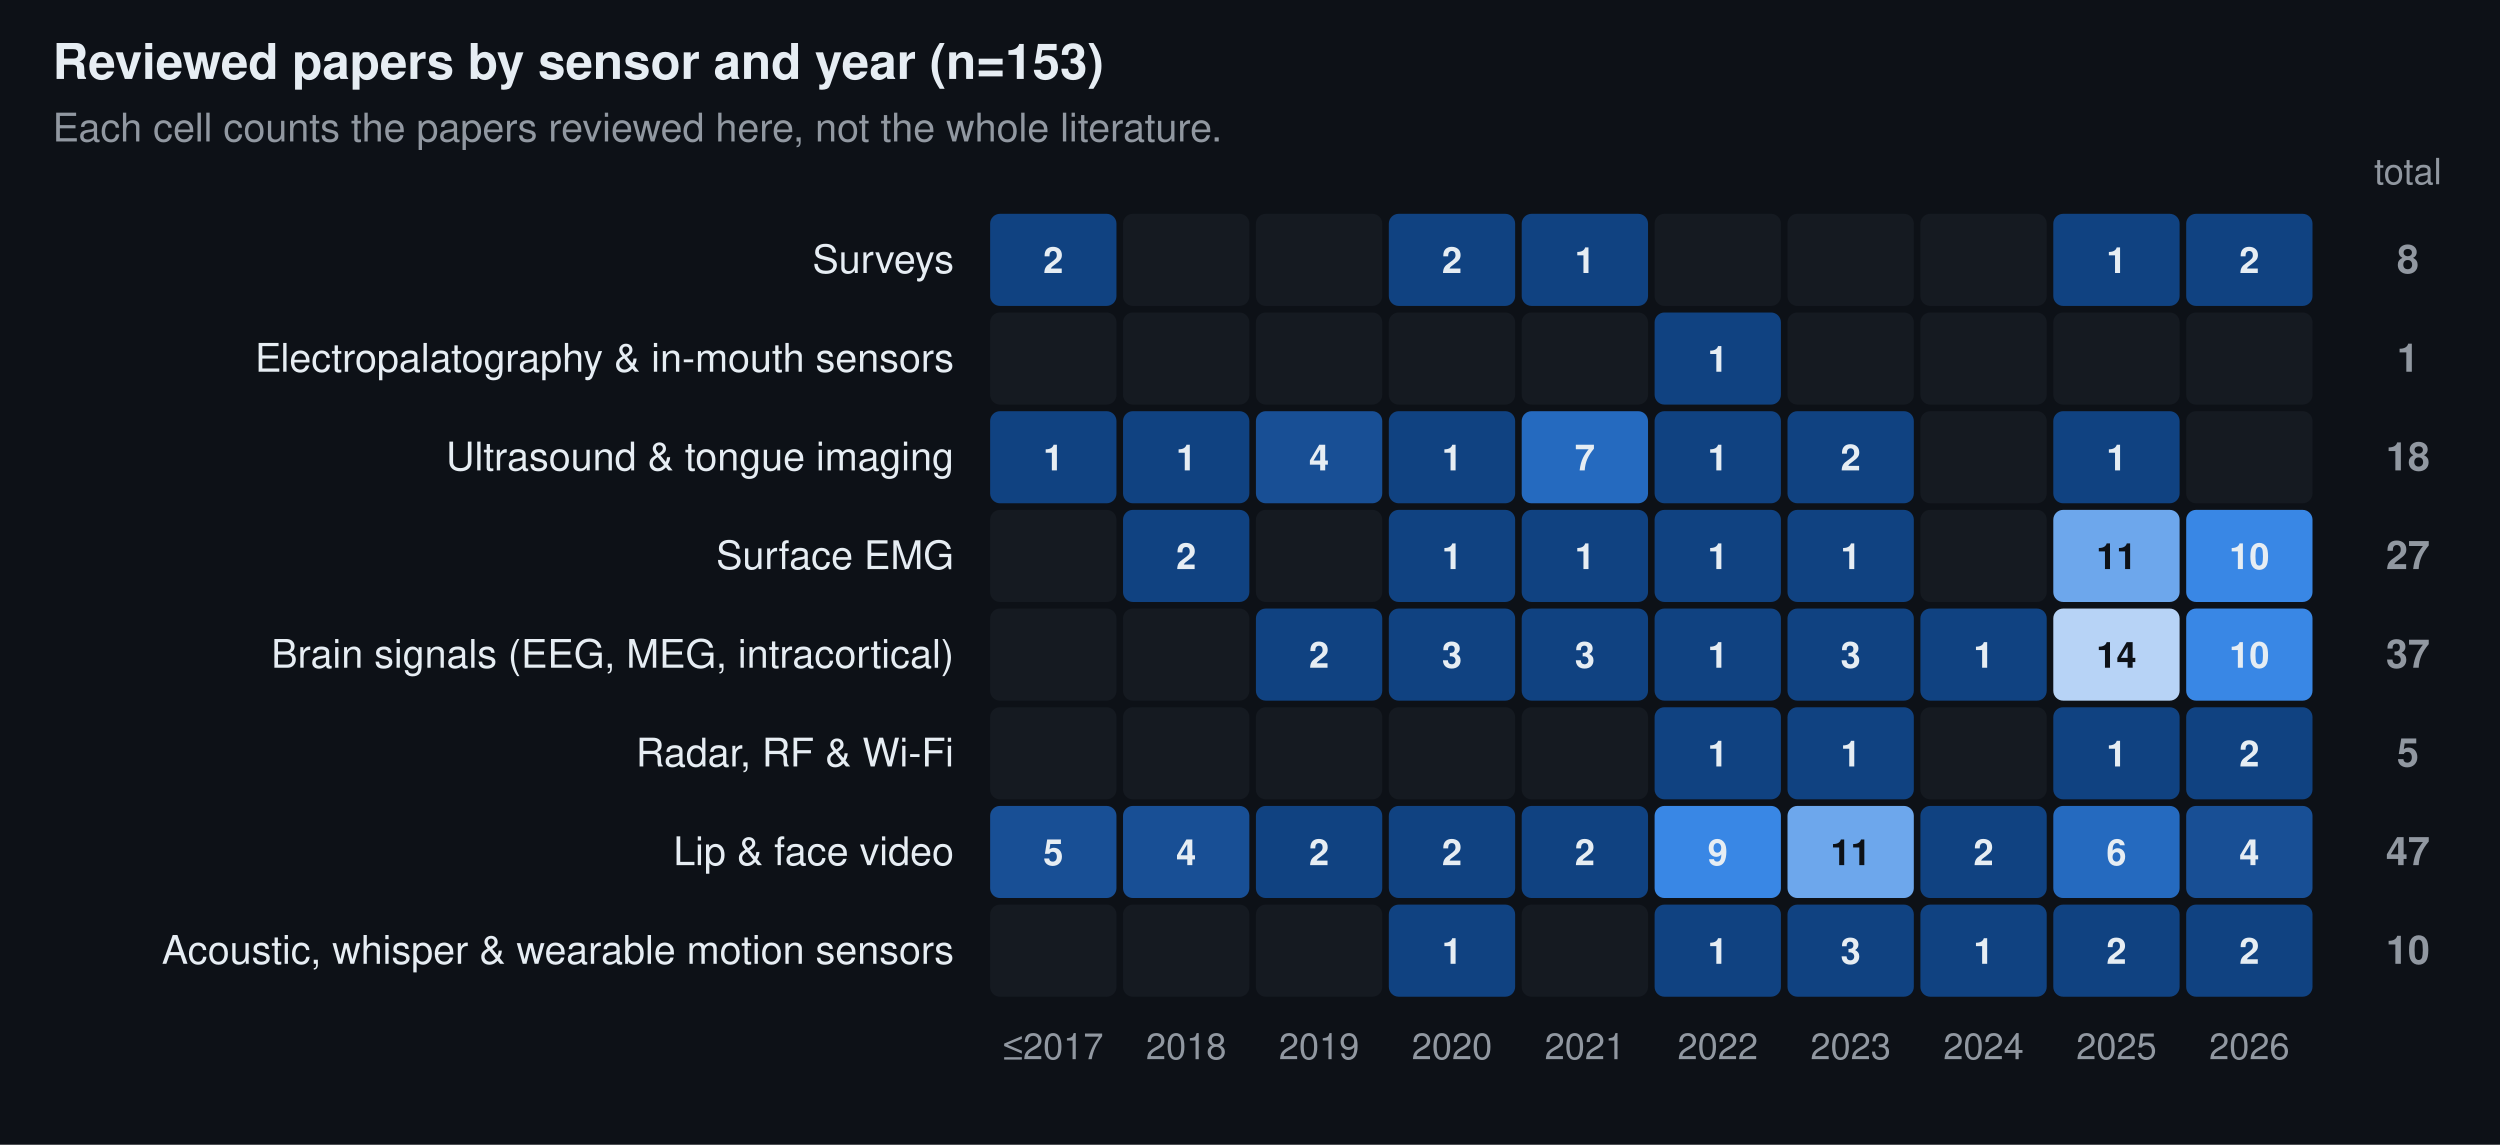
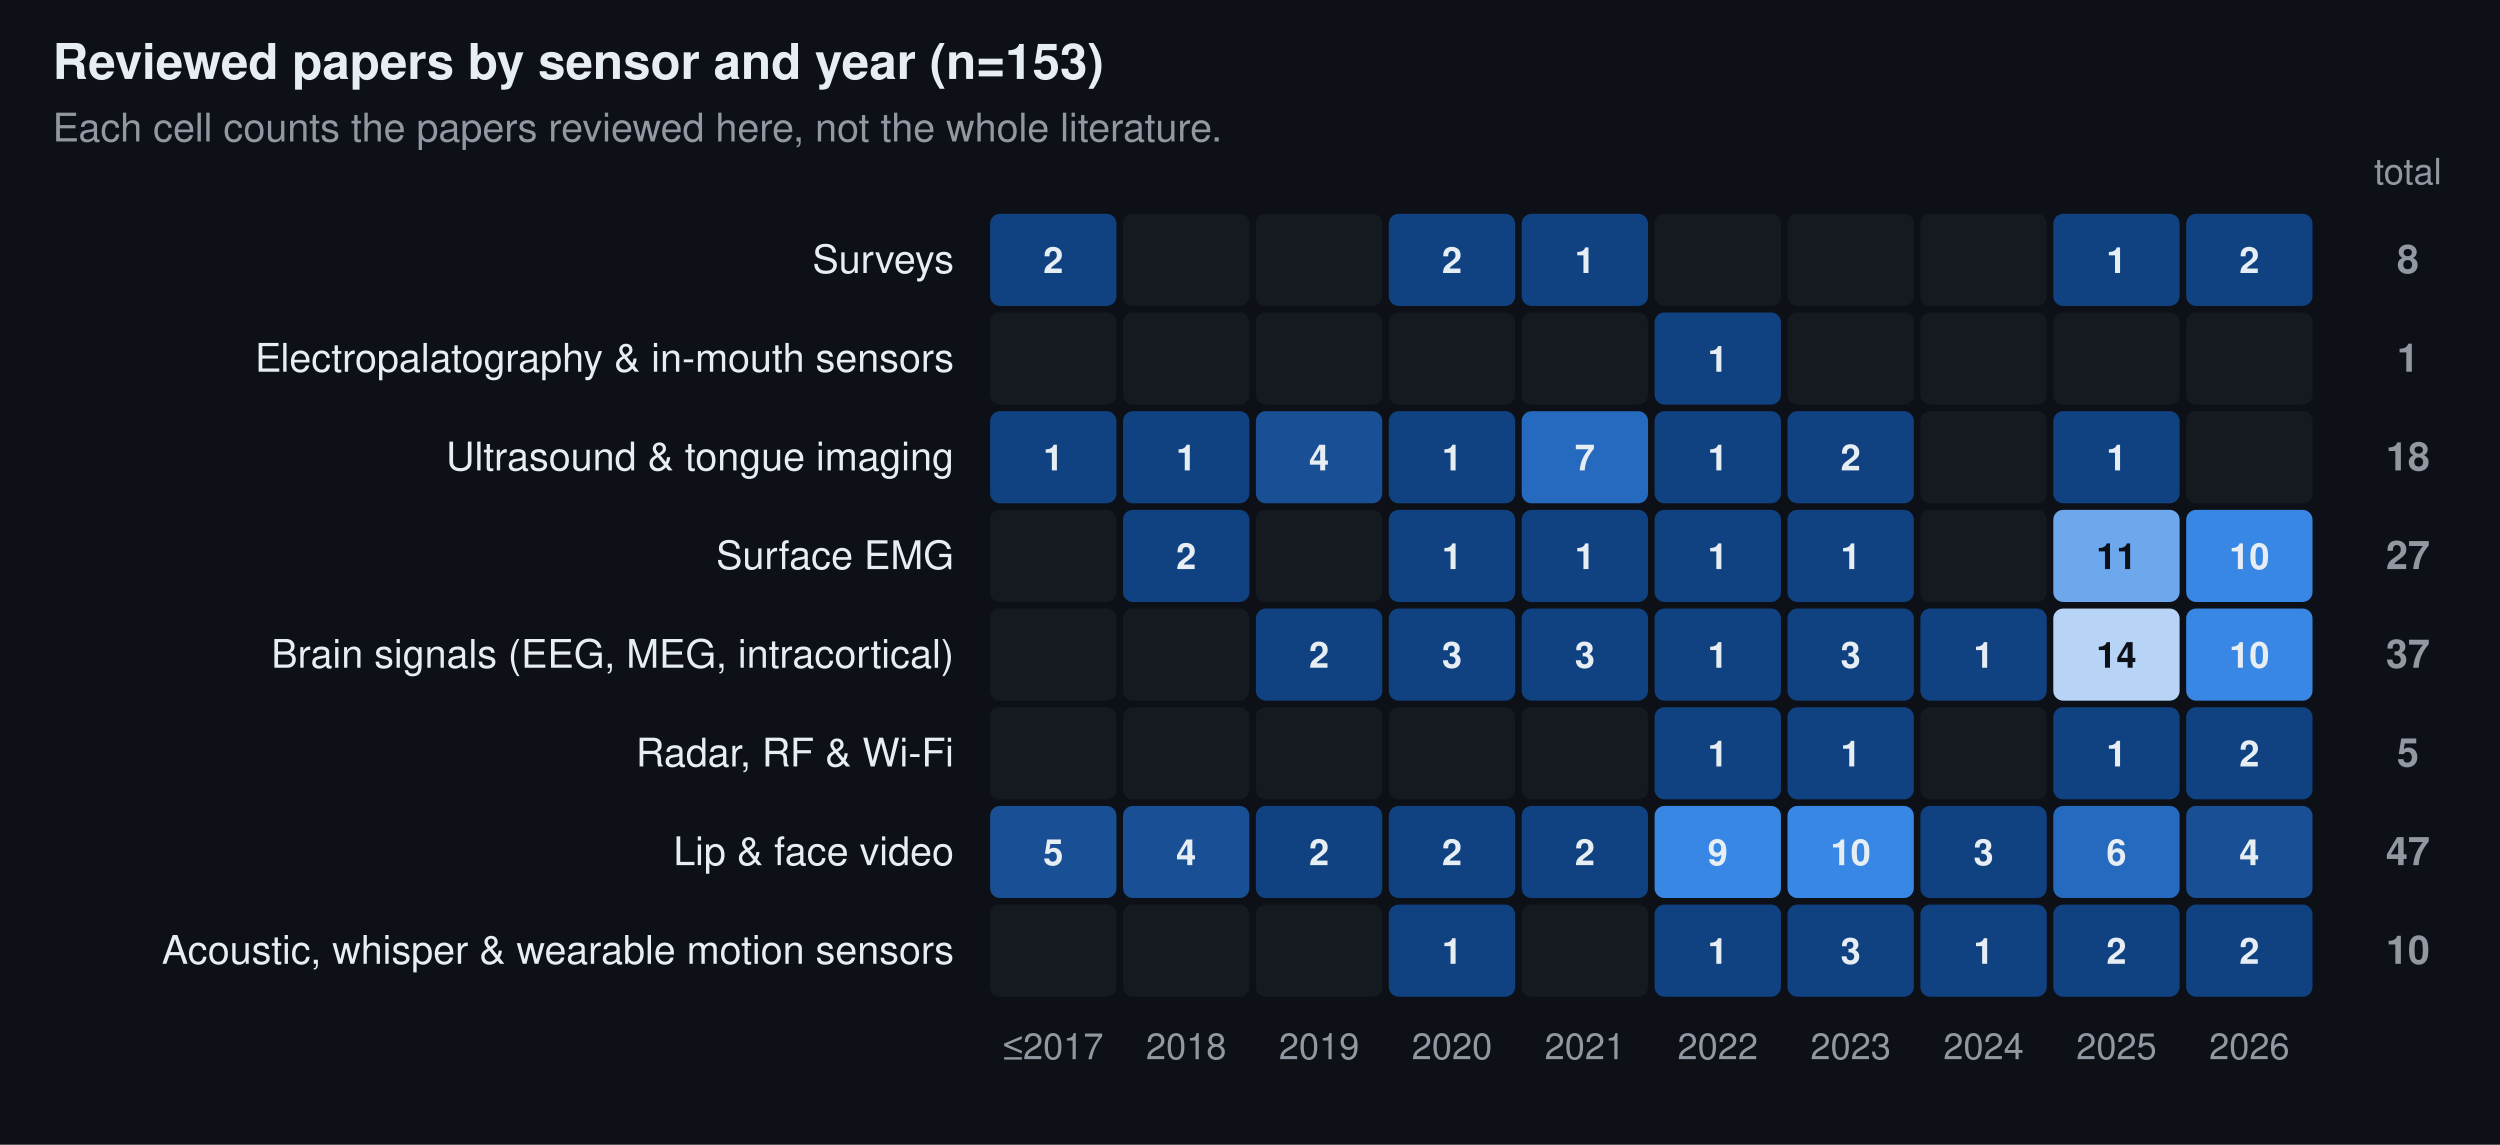
<svg xmlns="http://www.w3.org/2000/svg" width="760" height="348" viewBox="0 0 760 348" font-family="-apple-system, BlinkMacSystemFont, 'Segoe UI', Helvetica, Arial, sans-serif" role="img" aria-label="Reviewed papers by sensor and year (n=153)">
  <rect width="760" height="348" fill="#0d1117" />
  <text x="16.0" y="24.0" font-size="15" fill="#e6edf3" text-anchor="start" font-weight="600">Reviewed papers by sensor and year (n=153)</text>
  <text x="16.0" y="43.0" font-size="12" fill="#9198a1" text-anchor="start">Each cell counts the papers reviewed here, not the whole literature.</text>
  <text x="320.2" y="322.0" font-size="11" fill="#9198a1" text-anchor="middle">≤2017</text>
  <text x="360.6" y="322.0" font-size="11" fill="#9198a1" text-anchor="middle">2018</text>
  <text x="401.0" y="322.0" font-size="11" fill="#9198a1" text-anchor="middle">2019</text>
  <text x="441.4" y="322.0" font-size="11" fill="#9198a1" text-anchor="middle">2020</text>
  <text x="481.8" y="322.0" font-size="11" fill="#9198a1" text-anchor="middle">2021</text>
  <text x="522.2" y="322.0" font-size="11" fill="#9198a1" text-anchor="middle">2022</text>
  <text x="562.6" y="322.0" font-size="11" fill="#9198a1" text-anchor="middle">2023</text>
  <text x="603.0" y="322.0" font-size="11" fill="#9198a1" text-anchor="middle">2024</text>
  <text x="643.4" y="322.0" font-size="11" fill="#9198a1" text-anchor="middle">2025</text>
  <text x="683.8" y="322.0" font-size="11" fill="#9198a1" text-anchor="middle">2026</text>
  <text x="732.0" y="56.0" font-size="11" fill="#9198a1" text-anchor="middle">total</text>
  <text x="290.0" y="83.0" font-size="12" fill="#e6edf3" text-anchor="end">Surveys</text>
  <rect x="301.0" y="65.0" width="38.4" height="28.0" rx="3" fill="#104281" />
  <text x="320.2" y="83.0" font-size="11" fill="#e6edf3" text-anchor="middle" font-weight="600">2</text>
  <rect x="341.4" y="65.0" width="38.4" height="28.0" rx="3" fill="#151a21" />
  <rect x="381.8" y="65.0" width="38.4" height="28.0" rx="3" fill="#151a21" />
  <rect x="422.2" y="65.0" width="38.4" height="28.0" rx="3" fill="#104281" />
  <text x="441.4" y="83.0" font-size="11" fill="#e6edf3" text-anchor="middle" font-weight="600">2</text>
  <rect x="462.6" y="65.0" width="38.4" height="28.0" rx="3" fill="#104281" />
  <text x="481.8" y="83.0" font-size="11" fill="#e6edf3" text-anchor="middle" font-weight="600">1</text>
  <rect x="503.0" y="65.0" width="38.4" height="28.0" rx="3" fill="#151a21" />
  <rect x="543.4" y="65.0" width="38.4" height="28.0" rx="3" fill="#151a21" />
  <rect x="583.8" y="65.0" width="38.4" height="28.0" rx="3" fill="#151a21" />
  <rect x="624.2" y="65.0" width="38.4" height="28.0" rx="3" fill="#104281" />
  <text x="643.4" y="83.0" font-size="11" fill="#e6edf3" text-anchor="middle" font-weight="600">1</text>
  <rect x="664.6" y="65.0" width="38.4" height="28.0" rx="3" fill="#104281" />
  <text x="683.8" y="83.0" font-size="11" fill="#e6edf3" text-anchor="middle" font-weight="600">2</text>
  <text x="732.0" y="83.0" font-size="12" fill="#9198a1" text-anchor="middle" font-weight="600">8</text>
  <text x="290.0" y="113.0" font-size="12" fill="#e6edf3" text-anchor="end">Electropalatography &amp; in-mouth sensors</text>
  <rect x="301.0" y="95.0" width="38.4" height="28.0" rx="3" fill="#151a21" />
  <rect x="341.4" y="95.0" width="38.4" height="28.0" rx="3" fill="#151a21" />
  <rect x="381.8" y="95.0" width="38.4" height="28.0" rx="3" fill="#151a21" />
  <rect x="422.2" y="95.0" width="38.4" height="28.0" rx="3" fill="#151a21" />
  <rect x="462.6" y="95.0" width="38.4" height="28.0" rx="3" fill="#151a21" />
  <rect x="503.0" y="95.0" width="38.4" height="28.0" rx="3" fill="#104281" />
  <text x="522.2" y="113.0" font-size="11" fill="#e6edf3" text-anchor="middle" font-weight="600">1</text>
  <rect x="543.4" y="95.0" width="38.4" height="28.0" rx="3" fill="#151a21" />
  <rect x="583.8" y="95.0" width="38.4" height="28.0" rx="3" fill="#151a21" />
  <rect x="624.2" y="95.0" width="38.4" height="28.0" rx="3" fill="#151a21" />
  <rect x="664.6" y="95.0" width="38.4" height="28.0" rx="3" fill="#151a21" />
  <text x="732.0" y="113.0" font-size="12" fill="#9198a1" text-anchor="middle" font-weight="600">1</text>
  <text x="290.0" y="143.0" font-size="12" fill="#e6edf3" text-anchor="end">Ultrasound &amp; tongue imaging</text>
  <rect x="301.0" y="125.0" width="38.4" height="28.0" rx="3" fill="#104281" />
  <text x="320.2" y="143.0" font-size="11" fill="#e6edf3" text-anchor="middle" font-weight="600">1</text>
  <rect x="341.4" y="125.0" width="38.4" height="28.0" rx="3" fill="#104281" />
  <text x="360.6" y="143.0" font-size="11" fill="#e6edf3" text-anchor="middle" font-weight="600">1</text>
  <rect x="381.8" y="125.0" width="38.4" height="28.0" rx="3" fill="#184f95" />
  <text x="401.0" y="143.0" font-size="11" fill="#e6edf3" text-anchor="middle" font-weight="600">4</text>
  <rect x="422.2" y="125.0" width="38.4" height="28.0" rx="3" fill="#104281" />
  <text x="441.4" y="143.0" font-size="11" fill="#e6edf3" text-anchor="middle" font-weight="600">1</text>
  <rect x="462.6" y="125.0" width="38.4" height="28.0" rx="3" fill="#256abf" />
  <text x="481.8" y="143.0" font-size="11" fill="#e6edf3" text-anchor="middle" font-weight="600">7</text>
  <rect x="503.0" y="125.0" width="38.4" height="28.0" rx="3" fill="#104281" />
  <text x="522.2" y="143.0" font-size="11" fill="#e6edf3" text-anchor="middle" font-weight="600">1</text>
  <rect x="543.4" y="125.0" width="38.4" height="28.0" rx="3" fill="#104281" />
  <text x="562.6" y="143.0" font-size="11" fill="#e6edf3" text-anchor="middle" font-weight="600">2</text>
  <rect x="583.8" y="125.0" width="38.4" height="28.0" rx="3" fill="#151a21" />
  <rect x="624.2" y="125.0" width="38.4" height="28.0" rx="3" fill="#104281" />
  <text x="643.4" y="143.0" font-size="11" fill="#e6edf3" text-anchor="middle" font-weight="600">1</text>
  <rect x="664.6" y="125.0" width="38.4" height="28.0" rx="3" fill="#151a21" />
  <text x="732.0" y="143.0" font-size="12" fill="#9198a1" text-anchor="middle" font-weight="600">18</text>
  <text x="290.0" y="173.0" font-size="12" fill="#e6edf3" text-anchor="end">Surface EMG</text>
  <rect x="301.0" y="155.0" width="38.4" height="28.0" rx="3" fill="#151a21" />
  <rect x="341.4" y="155.0" width="38.4" height="28.0" rx="3" fill="#104281" />
  <text x="360.6" y="173.0" font-size="11" fill="#e6edf3" text-anchor="middle" font-weight="600">2</text>
  <rect x="381.8" y="155.0" width="38.4" height="28.0" rx="3" fill="#151a21" />
  <rect x="422.2" y="155.0" width="38.4" height="28.0" rx="3" fill="#104281" />
  <text x="441.4" y="173.0" font-size="11" fill="#e6edf3" text-anchor="middle" font-weight="600">1</text>
  <rect x="462.6" y="155.0" width="38.4" height="28.0" rx="3" fill="#104281" />
  <text x="481.8" y="173.0" font-size="11" fill="#e6edf3" text-anchor="middle" font-weight="600">1</text>
  <rect x="503.0" y="155.0" width="38.4" height="28.0" rx="3" fill="#104281" />
  <text x="522.2" y="173.0" font-size="11" fill="#e6edf3" text-anchor="middle" font-weight="600">1</text>
  <rect x="543.4" y="155.0" width="38.4" height="28.0" rx="3" fill="#104281" />
  <text x="562.6" y="173.0" font-size="11" fill="#e6edf3" text-anchor="middle" font-weight="600">1</text>
  <rect x="583.8" y="155.0" width="38.4" height="28.0" rx="3" fill="#151a21" />
  <rect x="624.2" y="155.0" width="38.4" height="28.0" rx="3" fill="#6da7ec" />
  <text x="643.4" y="173.0" font-size="11" fill="#0d1117" text-anchor="middle" font-weight="600">11</text>
  <rect x="664.6" y="155.0" width="38.4" height="28.0" rx="3" fill="#3987e5" />
  <text x="683.8" y="173.0" font-size="11" fill="#e6edf3" text-anchor="middle" font-weight="600">10</text>
  <text x="732.0" y="173.0" font-size="12" fill="#9198a1" text-anchor="middle" font-weight="600">27</text>
  <text x="290.0" y="203.0" font-size="12" fill="#e6edf3" text-anchor="end">Brain signals (EEG, MEG, intracortical)</text>
  <rect x="301.0" y="185.0" width="38.4" height="28.0" rx="3" fill="#151a21" />
  <rect x="341.4" y="185.0" width="38.4" height="28.0" rx="3" fill="#151a21" />
  <rect x="381.8" y="185.0" width="38.4" height="28.0" rx="3" fill="#104281" />
  <text x="401.0" y="203.0" font-size="11" fill="#e6edf3" text-anchor="middle" font-weight="600">2</text>
  <rect x="422.2" y="185.0" width="38.4" height="28.0" rx="3" fill="#104281" />
  <text x="441.4" y="203.0" font-size="11" fill="#e6edf3" text-anchor="middle" font-weight="600">3</text>
  <rect x="462.6" y="185.0" width="38.4" height="28.0" rx="3" fill="#104281" />
  <text x="481.8" y="203.0" font-size="11" fill="#e6edf3" text-anchor="middle" font-weight="600">3</text>
  <rect x="503.0" y="185.0" width="38.4" height="28.0" rx="3" fill="#104281" />
  <text x="522.2" y="203.0" font-size="11" fill="#e6edf3" text-anchor="middle" font-weight="600">1</text>
  <rect x="543.4" y="185.0" width="38.4" height="28.0" rx="3" fill="#104281" />
  <text x="562.6" y="203.0" font-size="11" fill="#e6edf3" text-anchor="middle" font-weight="600">3</text>
  <rect x="583.8" y="185.0" width="38.4" height="28.0" rx="3" fill="#104281" />
  <text x="603.0" y="203.0" font-size="11" fill="#e6edf3" text-anchor="middle" font-weight="600">1</text>
  <rect x="624.2" y="185.0" width="38.4" height="28.0" rx="3" fill="#b7d3f6" />
  <text x="643.4" y="203.0" font-size="11" fill="#0d1117" text-anchor="middle" font-weight="600">14</text>
  <rect x="664.6" y="185.0" width="38.4" height="28.0" rx="3" fill="#3987e5" />
  <text x="683.8" y="203.0" font-size="11" fill="#e6edf3" text-anchor="middle" font-weight="600">10</text>
  <text x="732.0" y="203.0" font-size="12" fill="#9198a1" text-anchor="middle" font-weight="600">37</text>
  <text x="290.0" y="233.0" font-size="12" fill="#e6edf3" text-anchor="end">Radar, RF &amp; Wi-Fi</text>
  <rect x="301.0" y="215.0" width="38.4" height="28.0" rx="3" fill="#151a21" />
  <rect x="341.4" y="215.0" width="38.4" height="28.0" rx="3" fill="#151a21" />
  <rect x="381.8" y="215.0" width="38.4" height="28.0" rx="3" fill="#151a21" />
  <rect x="422.2" y="215.0" width="38.4" height="28.0" rx="3" fill="#151a21" />
  <rect x="462.6" y="215.0" width="38.4" height="28.0" rx="3" fill="#151a21" />
  <rect x="503.0" y="215.0" width="38.4" height="28.0" rx="3" fill="#104281" />
  <text x="522.2" y="233.0" font-size="11" fill="#e6edf3" text-anchor="middle" font-weight="600">1</text>
  <rect x="543.4" y="215.0" width="38.4" height="28.0" rx="3" fill="#104281" />
  <text x="562.6" y="233.0" font-size="11" fill="#e6edf3" text-anchor="middle" font-weight="600">1</text>
  <rect x="583.8" y="215.0" width="38.4" height="28.0" rx="3" fill="#151a21" />
  <rect x="624.2" y="215.0" width="38.4" height="28.0" rx="3" fill="#104281" />
  <text x="643.4" y="233.0" font-size="11" fill="#e6edf3" text-anchor="middle" font-weight="600">1</text>
  <rect x="664.6" y="215.0" width="38.4" height="28.0" rx="3" fill="#104281" />
  <text x="683.8" y="233.0" font-size="11" fill="#e6edf3" text-anchor="middle" font-weight="600">2</text>
  <text x="732.0" y="233.0" font-size="12" fill="#9198a1" text-anchor="middle" font-weight="600">5</text>
  <text x="290.0" y="263.0" font-size="12" fill="#e6edf3" text-anchor="end">Lip &amp; face video</text>
  <rect x="301.0" y="245.0" width="38.4" height="28.0" rx="3" fill="#184f95" />
  <text x="320.2" y="263.0" font-size="11" fill="#e6edf3" text-anchor="middle" font-weight="600">5</text>
  <rect x="341.4" y="245.0" width="38.4" height="28.0" rx="3" fill="#184f95" />
  <text x="360.6" y="263.0" font-size="11" fill="#e6edf3" text-anchor="middle" font-weight="600">4</text>
  <rect x="381.8" y="245.0" width="38.4" height="28.0" rx="3" fill="#104281" />
  <text x="401.0" y="263.0" font-size="11" fill="#e6edf3" text-anchor="middle" font-weight="600">2</text>
  <rect x="422.2" y="245.0" width="38.4" height="28.0" rx="3" fill="#104281" />
  <text x="441.4" y="263.0" font-size="11" fill="#e6edf3" text-anchor="middle" font-weight="600">2</text>
  <rect x="462.6" y="245.0" width="38.4" height="28.0" rx="3" fill="#104281" />
  <text x="481.8" y="263.0" font-size="11" fill="#e6edf3" text-anchor="middle" font-weight="600">2</text>
  <rect x="503.0" y="245.0" width="38.4" height="28.0" rx="3" fill="#3987e5" />
  <text x="522.2" y="263.0" font-size="11" fill="#e6edf3" text-anchor="middle" font-weight="600">9</text>
-   <rect x="543.4" y="245.0" width="38.4" height="28.0" rx="3" fill="#6da7ec" />
-   <text x="562.6" y="263.0" font-size="11" fill="#0d1117" text-anchor="middle" font-weight="600">11</text>
+   <rect x="543.4" y="245.0" width="38.4" height="28.0" rx="3" fill="#3987e5" />
+   <text x="562.6" y="263.0" font-size="11" fill="#e6edf3" text-anchor="middle" font-weight="600">10</text>
  <rect x="583.8" y="245.0" width="38.4" height="28.0" rx="3" fill="#104281" />
-   <text x="603.0" y="263.0" font-size="11" fill="#e6edf3" text-anchor="middle" font-weight="600">2</text>
+   <text x="603.0" y="263.0" font-size="11" fill="#e6edf3" text-anchor="middle" font-weight="600">3</text>
  <rect x="624.2" y="245.0" width="38.4" height="28.0" rx="3" fill="#256abf" />
  <text x="643.4" y="263.0" font-size="11" fill="#e6edf3" text-anchor="middle" font-weight="600">6</text>
  <rect x="664.6" y="245.0" width="38.4" height="28.0" rx="3" fill="#184f95" />
  <text x="683.8" y="263.0" font-size="11" fill="#e6edf3" text-anchor="middle" font-weight="600">4</text>
  <text x="732.0" y="263.0" font-size="12" fill="#9198a1" text-anchor="middle" font-weight="600">47</text>
  <text x="290.0" y="293.0" font-size="12" fill="#e6edf3" text-anchor="end">Acoustic, whisper &amp; wearable motion sensors</text>
  <rect x="301.0" y="275.0" width="38.4" height="28.0" rx="3" fill="#151a21" />
  <rect x="341.4" y="275.0" width="38.4" height="28.0" rx="3" fill="#151a21" />
  <rect x="381.8" y="275.0" width="38.4" height="28.0" rx="3" fill="#151a21" />
  <rect x="422.2" y="275.0" width="38.4" height="28.0" rx="3" fill="#104281" />
  <text x="441.4" y="293.0" font-size="11" fill="#e6edf3" text-anchor="middle" font-weight="600">1</text>
  <rect x="462.6" y="275.0" width="38.4" height="28.0" rx="3" fill="#151a21" />
  <rect x="503.0" y="275.0" width="38.4" height="28.0" rx="3" fill="#104281" />
  <text x="522.2" y="293.0" font-size="11" fill="#e6edf3" text-anchor="middle" font-weight="600">1</text>
  <rect x="543.4" y="275.0" width="38.4" height="28.0" rx="3" fill="#104281" />
  <text x="562.6" y="293.0" font-size="11" fill="#e6edf3" text-anchor="middle" font-weight="600">3</text>
  <rect x="583.8" y="275.0" width="38.4" height="28.0" rx="3" fill="#104281" />
  <text x="603.0" y="293.0" font-size="11" fill="#e6edf3" text-anchor="middle" font-weight="600">1</text>
  <rect x="624.2" y="275.0" width="38.4" height="28.0" rx="3" fill="#104281" />
  <text x="643.4" y="293.0" font-size="11" fill="#e6edf3" text-anchor="middle" font-weight="600">2</text>
  <rect x="664.6" y="275.0" width="38.4" height="28.0" rx="3" fill="#104281" />
  <text x="683.8" y="293.0" font-size="11" fill="#e6edf3" text-anchor="middle" font-weight="600">2</text>
  <text x="732.0" y="293.0" font-size="12" fill="#9198a1" text-anchor="middle" font-weight="600">10</text>
</svg>
